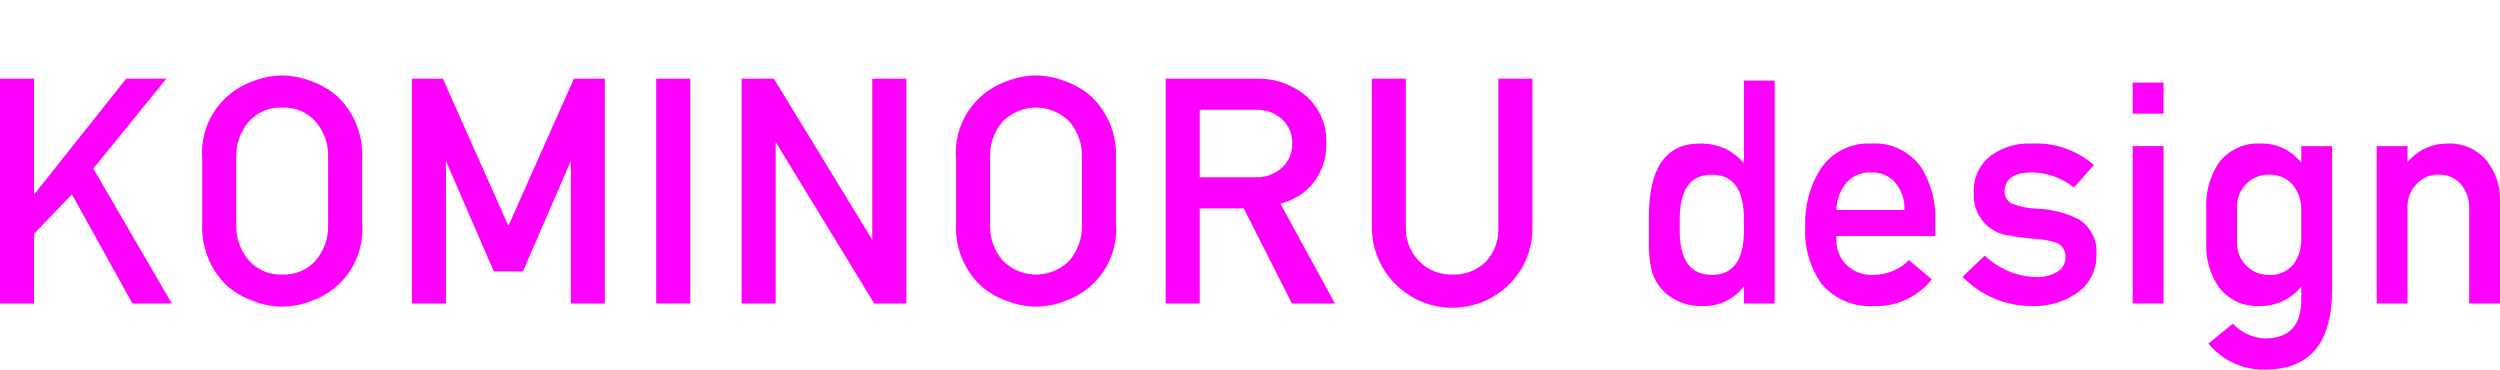
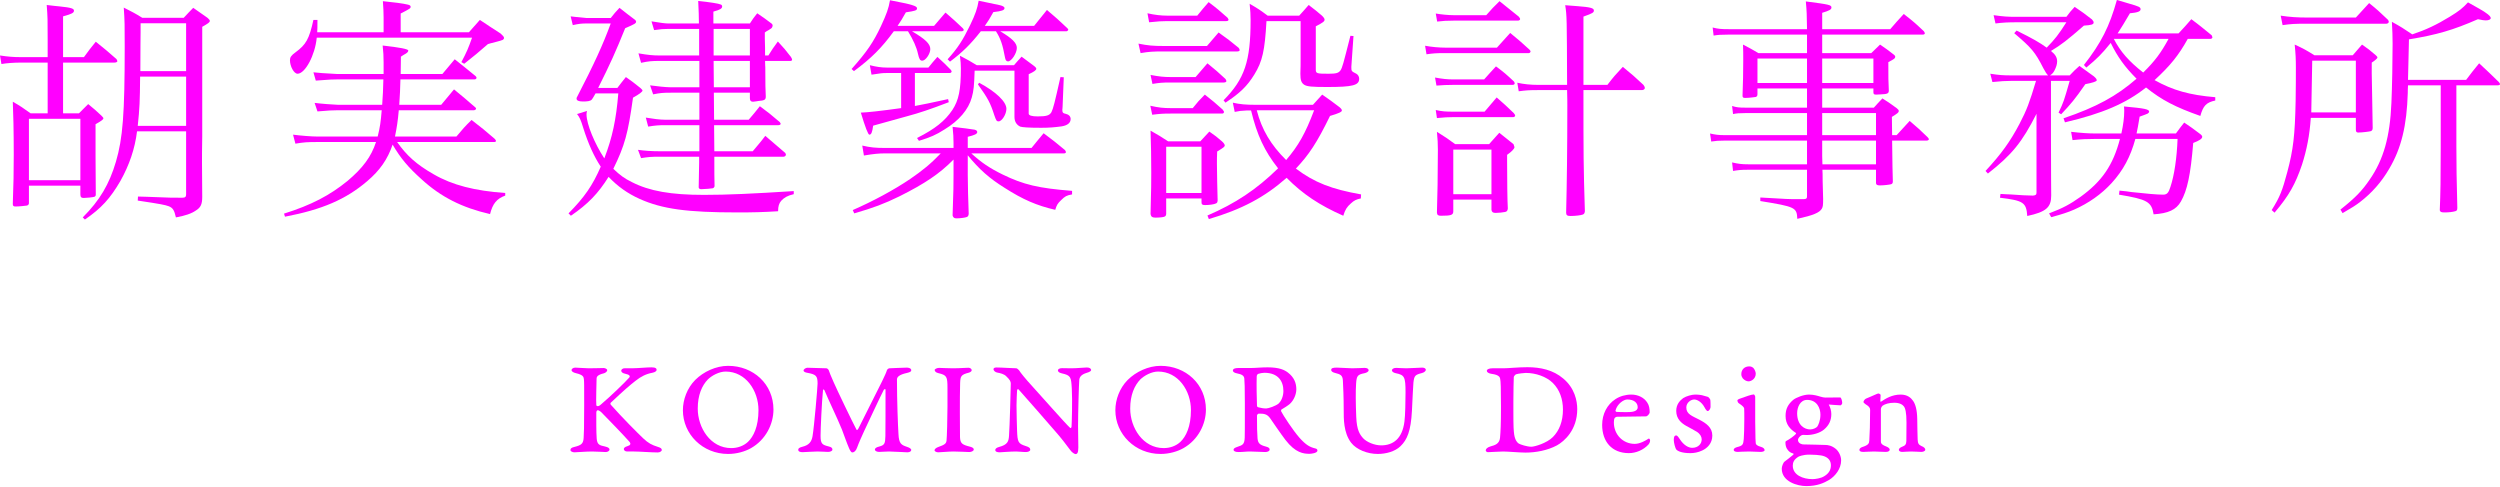
- <svg xmlns="http://www.w3.org/2000/svg" id="bcde55d2-c7c3-4512-ac45-fb1eb5c054ca" data-name="レイヤー 1" width="153.27" height="22.658" viewBox="0 0 153.27 22.658">
-   <path d="M10.53,18.603H8.117l-3.71-6.69-2.32,2.42v4.27H0V4.824H2.086V11.93l5.649-7.106H10.2l-4.481,5.51Z" style="fill: #f0f" />
-   <path d="M22.202,13.663a4.639,4.639,0,0,1-3.051,4.763,5.013,5.013,0,0,1-1.85.374,5.097,5.097,0,0,1-1.821-.364,4.947,4.947,0,0,1-1.585-.934A4.955,4.955,0,0,1,12.4,13.663V9.765a4.641,4.641,0,0,1,3.051-4.763,5.009,5.009,0,0,1,1.85-.374,5.112,5.112,0,0,1,1.821.364,4.984,4.984,0,0,1,1.584.935,4.958,4.958,0,0,1,1.496,3.838Zm-2.086.118V9.647a3.196,3.196,0,0,0-.758-2.185,2.594,2.594,0,0,0-2.057-.866,2.595,2.595,0,0,0-2.057.866,3.197,3.197,0,0,0-.758,2.185v4.134a3.172,3.172,0,0,0,.768,2.185,2.602,2.602,0,0,0,2.047.866,2.594,2.594,0,0,0,2.057-.866A3.196,3.196,0,0,0,20.116,13.781Z" style="fill: #f0f" />
-   <path d="M37.083,18.603H34.996v-8.74l-2.933,6.771H30.272l-2.933-6.77v8.739H25.253V4.824h1.899l3.994,8.973H31.19l3.994-8.973h1.898Z" style="fill: #f0f" />
-   <path d="M42.318,18.603H40.231V4.824h2.087Z" style="fill: #f0f" />
-   <path d="M55.564,18.603H53.596l-6.043-9.9v9.9H45.467V4.824h1.979l6.032,9.882V4.824H55.564Z" style="fill: #f0f" />
-   <path d="M68.416,13.663a4.639,4.639,0,0,1-3.051,4.763,5.006,5.006,0,0,1-1.85.374,5.095,5.095,0,0,1-1.821-.364,4.948,4.948,0,0,1-1.585-.934,4.955,4.955,0,0,1-1.496-3.838V9.765A4.641,4.641,0,0,1,61.666,5.002a5.011,5.011,0,0,1,1.85-.374,5.109,5.109,0,0,1,1.82.364,4.987,4.987,0,0,1,1.585.935,4.957,4.957,0,0,1,1.495,3.838Zm-2.086.118V9.647a3.195,3.195,0,0,0-.758-2.185,2.875,2.875,0,0,0-4.114,0,3.196,3.196,0,0,0-.758,2.185v4.134a3.171,3.171,0,0,0,.768,2.185,2.864,2.864,0,0,0,4.104,0A3.194,3.194,0,0,0,66.331,13.781Z" style="fill: #f0f" />
-   <path d="M81.84,18.603H79.204l-2.953-5.827H73.554v5.827H71.467V4.824H76.979a4.573,4.573,0,0,1,3.1,1.063,3.625,3.625,0,0,1,1.23,2.893,3.723,3.723,0,0,1-1.102,2.775,3.806,3.806,0,0,1-1.713.925ZM79.223,8.8a1.92,1.92,0,0,0-.631-1.501,2.267,2.267,0,0,0-1.574-.566H73.554v4.134h3.444a2.281,2.281,0,0,0,1.584-.575A1.912,1.912,0,0,0,79.223,8.8Z" style="fill: #f0f" />
-   <path d="M93.946,13.859a4.82,4.82,0,0,1-1.388,3.543A4.941,4.941,0,0,1,84.104,13.859V4.824h2.087v9.133a2.811,2.811,0,0,0,.808,2.047,2.711,2.711,0,0,0,2.027.827,2.756,2.756,0,0,0,2.066-.787,2.863,2.863,0,0,0,.768-2.087V4.824h2.086Z" style="fill: #f0f" />
-   <path d="M108.806,18.603h-1.89V17.54a2.996,2.996,0,0,1-2.559,1.221A3.277,3.277,0,0,1,102.37,18.17a2.863,2.863,0,0,1-1.141-1.712,7.518,7.518,0,0,1-.139-1.693V13.289q0-4.488,3.11-4.488a3.59,3.59,0,0,1,1.731.394,4.577,4.577,0,0,1,.984.788V4.942h1.89Zm-1.89-4.466v-.713q0-2.715-1.968-2.715T102.98,13.424v.713q0,2.714,1.969,2.714T106.916,14.137Z" style="fill: #f0f" />
-   <path d="M118.648,14.469h-6.062v.176a2.132,2.132,0,0,0,.62,1.601,2.223,2.223,0,0,0,1.624.605,3.043,3.043,0,0,0,2.204-.905l1.398,1.181a4.297,4.297,0,0,1-3.523,1.634,3.875,3.875,0,0,1-3.248-1.378,5.526,5.526,0,0,1-.984-3.483,6.135,6.135,0,0,1,.926-3.524A3.512,3.512,0,0,1,114.711,8.8a3.474,3.474,0,0,1,3.07,1.456,5.821,5.821,0,0,1,.866,3.386Zm-1.89-1.595a2.403,2.403,0,0,0-.531-1.633,1.835,1.835,0,0,0-1.496-.67,1.91,1.91,0,0,0-1.545.64,2.745,2.745,0,0,0-.601,1.663Z" style="fill: #f0f" />
-   <path d="M128.529,15.591a2.769,2.769,0,0,1-1.239,2.401,4.516,4.516,0,0,1-2.678.768,5.854,5.854,0,0,1-4.291-1.791l1.358-1.299a4.733,4.733,0,0,0,3.169,1.318,2.427,2.427,0,0,0,1.201-.275,1.071,1.071,0,0,0,.59-.984.905.905,0,0,0-.669-.886,5.35,5.35,0,0,0-1.2-.197q-1.044-.098-1.536-.196a2.47,2.47,0,0,1-2.224-2.618,2.686,2.686,0,0,1,1.062-2.303,3.986,3.986,0,0,1,2.5-.729,5.356,5.356,0,0,1,3.799,1.319l-1.221,1.378a4.172,4.172,0,0,0-2.598-.925q-1.654,0-1.654,1.201a.795.795,0,0,0,.492.729,4.797,4.797,0,0,0,1.556.295,6.035,6.035,0,0,1,2.499.65A2.331,2.331,0,0,1,128.529,15.591Z" style="fill: #f0f" />
-   <path d="M132.643,6.97h-1.891V5.061h1.891Zm0,11.633h-1.891V8.958h1.891Z" style="fill: #f0f" />
-   <path d="M142.975,17.756q0,4.901-4.094,4.901a4.332,4.332,0,0,1-3.483-1.595l1.495-1.22a2.797,2.797,0,0,0,1.969.905q2.224,0,2.225-2.367V17.56a3.155,3.155,0,0,1-2.559,1.2,2.927,2.927,0,0,1-2.5-1.161,4.419,4.419,0,0,1-.767-2.717v-2.106a4.668,4.668,0,0,1,.767-2.795A3.002,3.002,0,0,1,138.586,8.8a3.042,3.042,0,0,1,2.5,1.181V8.958h1.889Zm-1.889-3.164V12.889a2.343,2.343,0,0,0-.521-1.555,1.784,1.784,0,0,0-1.447-.624,1.902,1.902,0,0,0-1.407.565,1.927,1.927,0,0,0-.561,1.416V14.87a1.929,1.929,0,0,0,.561,1.417,1.903,1.903,0,0,0,1.407.564,1.817,1.817,0,0,0,1.496-.654A2.558,2.558,0,0,0,141.086,14.592Z" style="fill: #f0f" />
-   <path d="M153.27,18.603h-1.89v-5.812a2.219,2.219,0,0,0-.502-1.493,1.727,1.727,0,0,0-1.388-.589,1.767,1.767,0,0,0-1.348.58,1.979,1.979,0,0,0-.541,1.404v5.91h-1.891V8.958h1.891V9.942A3.131,3.131,0,0,1,150.042,8.8a2.953,2.953,0,0,1,2.402,1.043,3.768,3.768,0,0,1,.826,2.539Z" style="fill: #f0f" />
+ <svg xmlns="http://www.w3.org/2000/svg" id="uuid-e53b3fac-a053-47a1-911a-d71ce4183415" data-name="レイヤー 1" viewBox="0 0 1301.19 252.996">
+   <g>
+     <path d="M43.684,29.739c2.591-3.579,3.455-4.689,6.17-8.021,4.689,3.702,6.046,4.936,10.735,9.008.247.37.493.864.493,1.111,0,.37-.616.74-1.48.74h-26.777v26.407h8.268c1.851-1.728,3.332-3.455,4.812-4.812,3.085,2.468,3.949,3.332,6.91,6.046.864.864.987,1.111.987,1.357,0,.617-.863,1.234-4.072,3.085v16.659q0,7.28.124,19.867c0,.74-.247.987-.741,1.234-.616.246-4.195.617-5.553.617-1.233,0-1.728-.494-1.728-1.852v-4.565H15.055v9.131c0,.617-.37.987-.987,1.234-.616.123-4.195.493-6.046.493-.987,0-1.357-.37-1.357-1.233v-.247c.37-9.131.493-17.275.493-25.543,0-12.093-.246-22.335-.493-27.518,4.072,2.344,5.306,3.208,9.255,6.046h8.885v-26.407h-13.944c-3.455,0-7.157.247-10.118.74l-.741-4.442c4.072.617,6.911.864,10.859.864h13.944v-9.255c0-10.366,0-11.476-.494-17.893,2.838.371,5.307.617,6.664.741,6.046.617,7.527,1.11,7.527,2.221s-1.111,1.728-5.677,2.961v21.225h10.859ZM15.055,93.783h26.777v-31.961H15.055v31.961ZM71.324,68.363c-1.11,9.131-4.072,17.645-8.638,25.79-5.306,9.131-9.995,14.313-18.51,20.113l-1.11-1.11c8.885-8.885,13.82-17.275,17.275-28.998,3.579-12.217,4.565-24.68,4.565-59.972,0-10.982,0-13.327-.493-20.237,4.319,2.221,5.677,2.838,9.625,5.306h21.595c2.221-2.344,2.838-3.085,4.936-5.183l7.404,5.183c.863.741,1.233,1.234,1.233,1.605,0,.74-.863,1.357-3.948,3.085v57.01c-.123,6.417-.123,10.859-.123,13.45,0,4.442,0,7.404.123,18.017,0,3.825-.74,5.553-3.332,7.157-2.345,1.603-5.183,2.591-10.365,3.578-.863-3.825-1.605-4.936-3.702-5.8-2.098-.74-3.825-1.11-16.165-2.962l.124-2.098c3.331.124,6.046.124,7.773.247,9.255.37,9.502.37,15.302.37,1.48,0,1.975-.493,1.975-1.728v-32.823h-25.544ZM96.868,39.858h-23.939c-.124,13.08-.247,16.288-1.234,25.666h25.174v-25.666ZM96.868,12.093h-23.692v4.689c0,.494-.124,9.748-.124,20.237h23.816V12.093Z" fill="#f0f" stroke-width="0" />
+     <path d="M175.344,41.338c-2.098,0-3.085,0-10.982.617l-1.234-4.319q2.715.37,12.093.864h24.434v-6.047c0-3.455-.124-5.183-.494-8.761q13.327,1.481,13.327,2.591c0,.494-.247.987-1.234,1.605,0,0-.493.247-1.48.864-.37.247-.74.494-1.11.74q0,5.306-.123,9.008h21.718l6.416-7.651c4.689,3.702,6.17,4.936,10.859,8.761.37.37.494.617.494.864,0,.494-.494.864-1.111.864h-38.5c-.123,5.06-.247,7.651-.617,13.204h21.842l6.663-8.021c4.812,3.949,6.294,5.183,11.229,9.502.123.123.247.37.247.494,0,.37-.494.864-1.11.864h-39.117c-.494,5.676-.987,8.761-1.975,13.697h31.96c3.332-3.948,4.319-5.183,7.897-8.638,5.183,3.949,6.787,5.307,11.97,9.749.493.493.74.863.74,1.11,0,.37-.37.617-.74.617h-50.717c4.936,7.033,10.119,11.723,19.003,16.782,9.749,5.676,21.472,8.638,37.267,9.748v1.357c-4.442,1.605-6.54,4.195-7.897,9.625-14.56-3.332-25.543-8.885-35.539-18.017-7.033-6.293-10.981-10.981-15.178-18.139-2.591,7.65-6.663,13.45-13.203,19.003-11.106,9.502-23.445,14.808-42.819,18.51l-.493-1.605c14.19-4.442,23.815-9.501,33.07-17.028,7.897-6.664,12.34-12.587,14.808-20.237h-30.232c-5.553,0-7.403.123-11.723.863l-1.234-4.689c3.825.493,9.502.986,12.957.986h31.097c1.233-4.936,1.603-7.65,2.098-13.697h-22.705c-2.715,0-5.06.123-10.736.617l-1.48-4.442c2.592.37,10.489.987,12.093.987h23.075c.371-5.553.494-7.404.617-13.204h-24.186ZM244.076,16.782l5.677-6.417c4.689,3.085,6.046,4.072,10.735,7.034,1.11.987,1.851,1.728,1.851,2.344,0,.371-.247.741-.617.987-.493.247-1.728.617-3.208.987-2.838.74-4.319,1.11-4.565,1.234-4.812,4.196-7.157,6.17-12.34,10.242l-1.48-.864c2.714-5.06,3.701-7.404,5.553-12.71h-80.826c-.863,9.131-6.046,18.756-9.995,18.756-1.851,0-3.948-3.825-3.948-7.034,0-1.481.616-2.468,2.838-4.072,5.553-4.072,7.157-6.91,9.378-16.905h2.098q0,4.565-.123,6.417h34.552v-7.774c0-2.838-.124-4.566-.37-8.391,5.183.494,10.858,1.234,12.71,1.728,1.233.247,1.728.617,1.728,1.111,0,.864-.124.987-5.183,3.578v9.748h35.538Z" fill="#f0f" stroke-width="0" />
+     <path d="M295.898,111.059c8.391-8.515,12.463-14.438,16.782-24.31-3.455-5.183-6.54-11.97-9.132-20.237-1.234-4.072-1.851-5.43-3.208-7.157l5.183-1.604c-.247.864-.247,1.357-.247,1.851,0,4.936,4.195,15.178,9.255,22.829,4.195-10.859,6.17-20.238,7.28-33.812h-11.846c-.617.987-.987,1.851-1.357,2.344-.74,1.357-1.481,1.728-4.072,1.851h-1.357c-1.975,0-3.085-.494-3.085-1.481v-.37c9.132-17.646,13.82-27.888,17.77-38.747h-12.71c-2.222,0-3.825.123-7.034.864l-1.11-4.566c1.11.123,3.825.494,8.145.864h12.71c1.851-2.345,2.468-3.085,4.565-5.306,3.578,2.838,4.689,3.702,8.145,6.293.37.37.493.617.493.864,0,.864-.493,1.234-5.676,3.455-4.936,12.216-7.527,18.016-14.067,31.096h9.995c1.851-2.468,2.468-3.208,4.442-5.676,3.331,2.345,4.318,3.085,7.527,5.676.863.74,1.11,1.11,1.11,1.357,0,.617-1.605,1.851-4.936,3.702-2.591,18.756-4.318,24.926-10.241,37.019,3.331,3.209,5.8,5.06,9.625,6.91,9.131,4.689,20.36,6.664,37.513,6.664,12.34,0,25.297-.617,46.768-1.975v1.605c-3.208.74-4.936,1.728-6.54,3.455-1.11,1.357-1.605,2.715-1.605,5.43-7.897.493-13.08.616-21.101.616-26.16,0-39.117-1.728-50.963-7.033-6.294-2.838-11.477-6.54-16.166-11.476-5.429,8.638-10.611,14.067-19.62,20.236l-1.233-1.233ZM399.923,28.875c1.974-3.208,2.591-4.072,4.936-7.281,3.085,3.332,3.949,4.319,6.787,8.021.37.617.617,1.11.617,1.357,0,.494-.37.74-.741.74h-13.326c0,1.851.123,3.332.123,3.332q0,11.846.247,15.178c0,1.728-.617,2.098-3.949,2.345-.493.123-1.357.247-2.591.37h-.247c-.987,0-1.48-.617-1.48-1.851v-2.838h-18.757l.123,14.067h18.017c2.591-2.961,3.332-3.949,5.8-7.034,4.318,3.208,5.8,4.319,10.365,8.268.247.37.493.74.493.864,0,.37-.493.74-1.233.74h-33.441l.124,13.574h19.99c2.962-3.579,3.948-4.566,6.54-8.021,4.072,3.455,5.553,4.812,10.365,8.885.247.37.37.74.37.864,0,.617-.617,1.11-1.233,1.11h-36.032c0,8.145,0,11.105.123,15.425-.247.617-.37.74-.863.987-.494.123-4.319.493-6.047.493-.864,0-1.11-.246-1.357-.863q0-2.715.247-12.957v-3.085h-20.607c-4.196,0-5.8.123-9.625.74l-1.605-4.318q5.183.74,11.229.74h20.73v-13.574h-17.893c-3.208,0-5.06.124-8.762.74l-1.233-4.689c3.578.617,7.28,1.11,9.995,1.11h17.893v-14.067h-14.931c-3.949,0-5.554.123-9.132.864l-1.605-4.689c3.455.494,8.392.987,10.242.987h15.425v-13.697h-20.73c-3.949,0-5.677.123-9.625.987l-1.357-4.936c5.059.864,7.527,1.111,10.982,1.111h20.607v-13.821h-16.165c-2.222,0-3.949.123-7.281.617l-1.357-4.566c4.442.74,7.034,1.111,8.639,1.111h16.041q0-4.689-.37-11.723c5.924.617,10.736,1.357,11.723,1.851.494.123.741.617.741.987,0,1.11-.987,1.728-4.566,2.715v6.17h19.004c1.48-2.345,1.974-2.962,3.825-5.306,3.455,2.344,4.442,3.085,7.403,5.306.494.37.617.74.617,1.11s-.247.987-.617,1.357c-.123.123-.616.37-1.48.987-.987.494-1.11.617-1.975,1.234v3.332l.124,4.689v3.949h1.728ZM390.298,15.055h-18.88v13.821h18.88v-13.821ZM371.418,31.713l.123,13.697h18.757v-13.697h-18.88Z" fill="#f0f" stroke-width="0" />
+     <path d="M486.173,13.451c2.098-2.468,4.071-4.812,5.923-6.911,4.072,3.456,5.183,4.566,9.008,8.145.37.37.494.74.494.864,0,.494-.494.74-1.357.74h-25.544c6.91,4.072,9.502,6.54,9.502,9.255,0,2.468-2.468,6.046-4.195,6.046-1.111,0-1.605-.864-2.222-3.578-.74-3.456-2.468-7.281-5.183-11.723h-7.403c-6.294,8.638-11.6,13.944-20.731,20.731l-1.233-1.11c8.021-9.008,11.352-13.944,15.301-22.335,2.962-6.417,3.949-9.131,4.689-13.45,11.476,2.221,14.067,2.961,14.067,4.196,0,1.11-.864,1.357-5.8,2.098-1.975,3.455-2.592,4.565-4.319,7.034h19.004ZM536.889,77.001c2.839-3.455,3.579-4.442,6.294-7.651,4.936,3.702,6.416,4.812,11.105,8.762.37.493.493.74.493,1.11s-.493.617-.986.617h-48.249c5.306,4.812,9.502,7.65,16.288,10.982,10.859,5.306,18.757,7.157,36.156,8.515v1.851c-2.839.494-3.702.987-5.677,2.962-1.851,1.728-2.345,2.591-3.085,5.059-9.625-2.221-16.782-5.306-26.407-11.476-7.897-4.936-13.08-9.502-19.126-16.905v10.242c0,4.318.246,14.19.493,20.237-.123.863-.247,1.233-.863,1.603-.864.37-3.456.74-5.554.74-1.11,0-1.603-.37-1.974-1.48.493-14.685.493-14.931.493-21.101v-8.021c-7.28,7.404-15.055,12.587-28.135,19.127-7.774,3.825-13.697,6.047-23.569,8.885l-.74-1.728c10.489-4.565,21.472-10.489,29.862-16.165,6.294-4.319,10.736-7.897,15.919-13.327h-29.246c-2.838,0-5.676.247-10.735,1.11l-.863-5.183c4.195.987,7.033,1.234,11.599,1.234h35.909v-2.592c0-2.961-.123-4.565-.493-8.391,4.565.493,10.118,1.233,11.476,1.48.864.247,1.357.617,1.357,1.234,0,.986-1.357,1.603-4.936,2.468v5.8h33.193ZM461.493,38.007c-2.468,0-2.962.123-7.897.864l-.864-4.936c3.455.864,6.047,1.234,8.762,1.234h21.718c1.975-2.468,2.592-3.208,4.689-5.553,3.208,2.961,4.195,3.825,7.033,6.787.247.371.37.617.37.864,0,.247-.493.741-.863.741h-18.264v17.152c5.43-.987,6.294-1.234,17.276-3.579l.37,1.604c-9.625,3.702-15.548,5.676-21.595,7.281q-14.067,3.949-17.77,4.936c-.493,3.578-.987,4.689-1.975,4.689q-.986,0-4.441-11.477,4.936-.123,20.977-2.345v-18.263h-7.527ZM535.408,57.997v1.111c0,.987,1.605,1.48,4.689,1.48,4.565,0,6.17-.494,7.156-2.221.987-2.098,1.605-4.565,4.689-18.263l1.728.123-.617,15.301c0,.74-.123,1.234-.123,1.357v.494c0,1.234.37,1.604,1.728,1.851,1.605.371,2.592,1.357,2.592,2.715,0,1.975-1.605,3.333-4.689,3.826-3.702.493-6.417.74-10.612.74-6.54,0-9.872-.247-10.982-.617-1.975-.987-2.962-2.715-2.962-5.059v-24.062h-20.73c-.247,7.774-.493,10.489-1.48,13.944-1.728,6.293-6.664,12.093-14.191,16.659-4.442,2.838-7.28,4.072-13.326,5.923l-.987-1.48c9.378-4.689,14.56-8.885,18.386-14.562,3.332-5.06,4.442-10.489,4.442-21.718,0-2.098-.123-3.455-.493-6.54,3.948,2.098,5.183,2.715,8.761,4.936h19.374c1.728-1.974,2.221-2.591,3.948-4.442q3.332,2.468,6.294,4.689c.986.741,1.356,1.234,1.356,1.605,0,.74-1.233,1.604-3.948,2.838v19.373ZM538.246,13.451c2.962-3.702,3.825-4.812,6.664-8.268,4.689,3.949,6.046,5.183,10.488,9.378.37.37.617.617.617.864,0,.37-.617.864-.987.864h-34.428c6.293,3.702,8.638,6.17,8.638,8.638,0,2.838-2.838,7.034-4.565,7.034-.864,0-1.357-.617-1.605-2.098-1.234-6.787-2.345-9.872-4.689-13.574h-7.897c-5.429,6.91-9.501,10.859-16.041,15.795l-1.234-1.234c5.183-5.676,7.897-9.872,11.723-17.769,2.838-5.923,3.702-8.515,4.442-12.71q4.565.987,11.106,2.344c1.48.37,2.344.864,2.344,1.481,0,1.11-1.357,1.604-5.8,2.098-1.974,3.579-2.714,4.689-4.441,7.157h25.666ZM509.618,43.066c8.761,4.689,14.19,9.872,14.19,13.574,0,2.838-2.345,6.54-4.072,6.54-.987,0-1.233-.37-2.221-3.208-2.098-6.54-3.332-8.761-8.515-16.042l.617-.864Z" fill="#f0f" stroke-width="0" />
+     <path d="M592.536,22.706c4.936.987,7.527,1.234,13.204,1.234h22.458c1.975-2.345,4.072-4.689,6.047-7.034,4.689,3.332,6.17,4.442,10.488,8.021.247.493.494.864.494,1.11,0,.494-.494.74-1.357.74h-38.13c-5.924,0-7.651.123-12.094.864l-1.11-4.936ZM597.226,6.911c3.825.864,7.157,1.234,10.242,1.234h15.671c2.592-3.208,3.332-4.072,5.924-7.034,4.441,3.332,5.676,4.442,9.871,8.144.247.37.494.864.494.987,0,.494-.494.74-1.234.74h-30.726c-2.592,0-4.689.123-9.379.617l-.863-4.689ZM598.706,55.036c4.319.987,6.91,1.234,10.489,1.234h11.599c2.469-3.085,3.332-4.072,6.294-7.034,4.195,3.332,5.43,4.319,9.255,7.774.37.494.74,1.111.74,1.234,0,.494-.494.864-.864.864h-27.023c-3.949,0-5.554.123-9.502.617l-.987-4.689ZM598.829,38.994c4.442.864,7.034,1.111,10.366,1.111h13.08c2.098-2.468,4.195-4.812,6.17-7.157,4.195,3.455,5.553,4.566,9.378,8.145.247.37.493.864.493,1.11,0,.37-.493.741-1.356.741h-27.765c-4.196,0-5.677.123-9.379.74l-.987-4.689ZM606.974,111.429c-.123.987-.493,1.234-1.357,1.48-.987.247-2.961.37-4.072.37-1.851,0-2.468-.493-2.715-1.851.371-13.697.371-16.659.371-21.595,0-6.54-.124-15.918-.371-21.842,4.196,2.345,5.307,3.085,9.132,5.554h16.782c1.48-1.605,3.085-3.332,4.689-5.06,3.085,2.098,3.948,2.838,6.54,5.06.863.74,1.48,1.603,1.48,2.098,0,.74-.493,1.11-3.949,3.208-.123,2.838-.123,4.442-.123,6.293,0,3.455.247,16.042.37,19.25-.123.864-.247,1.234-.863,1.481-.864.493-3.579.863-5.677.863-1.48,0-1.851-.37-1.851-1.48v-1.975h-18.387v8.145ZM606.974,100.446h18.387v-24.062h-18.387v24.062ZM708.283,103.284c-2.345.494-3.455.987-5.183,2.592-2.098,1.851-2.961,3.208-3.948,6.416-12.34-5.429-21.225-11.352-29.492-19.743-11.477,10.118-23.322,16.412-40.475,21.472l-.74-1.852c14.56-6.293,25.42-13.45,36.773-24.556-7.034-8.885-10.982-17.276-14.067-30.11h-2.345c-2.962.123-3.702.247-6.17.741l-.987-4.812c3.702.864,6.91,1.11,11.477,1.11h30.232c2.098-2.345,2.838-3.085,4.812-5.306,4.072,2.838,5.306,3.702,9.008,6.54.863.741,1.233,1.234,1.233,1.728,0,.741-1.603,1.481-6.169,2.838-6.787,13.944-10.982,20.237-17.77,27.395,9.625,7.28,18.633,10.735,33.935,13.45l-.124,2.098ZM636.836,52.197c10.982-11.105,14.067-20.36,14.067-41.709,0-3.085-.123-4.565-.493-8.514,4.318,2.468,5.553,3.332,9.378,6.17h16.412c2.098-2.345,2.838-3.085,4.936-5.553,3.209,2.468,4.195,3.208,6.91,5.553,1.111,1.11,1.357,1.604,1.357,2.098,0,.864-.74,1.481-4.565,3.455v22.459c0,2.098.493,2.221,6.663,2.221,3.949,0,5.183-.37,6.17-1.728.987-1.481,1.357-2.961,5.183-18.016l1.605.123-1.11,15.918v.494c0,1.851.123,1.975,2.591,3.208.864.494,1.481,1.481,1.481,2.591,0,3.455-3.332,4.319-16.659,4.319-7.897,0-10.365-.247-11.846-1.11-1.605-.987-2.098-2.468-2.098-5.676v-.371c.123-3.208.123-4.319.123-7.65V10.982h-17.77c-.863,15.301-2.098,20.978-6.293,27.765-3.702,6.046-7.527,9.748-15.055,14.685l-.987-1.234ZM654.111,57.38c2.592,10.119,7.404,18.139,15.302,25.914,6.417-7.527,9.995-13.82,14.56-25.914h-29.862Z" fill="#f0f" stroke-width="0" />
+     <path d="M741.719,23.816c3.332.617,7.281.987,10.736.987h26.653c2.962-3.332,3.949-4.442,6.91-7.651,4.566,3.702,5.924,4.936,10.119,8.761.37.37.493.741.493.864,0,.371-.493.864-.863.864h-43.93c-4.319,0-5.923.123-9.378.617l-.741-4.442ZM746.901,40.351c3.949.741,6.417.987,9.625.987h15.919c2.715-2.961,3.455-3.949,6.17-6.787,4.195,3.085,5.43,4.195,9.255,7.774.37.37.493.864.493,1.11,0,.371-.493.741-.987.741h-30.85c-3.701,0-5.306.123-8.884.37l-.741-4.196ZM747.273,7.034c2.714.494,6.663.864,9.254.864h17.029c2.962-3.332,3.825-4.319,6.91-7.28,4.319,3.455,5.677,4.566,9.995,8.021.494.617.74.987.74,1.234,0,.494-.493.864-1.233.864h-33.441c-3.701,0-5.306.123-8.514.494l-.74-4.196ZM747.273,57.257c3.208.74,5.183.864,9.254.864h16.166c2.714-3.208,3.578-4.196,6.293-7.404,3.948,3.455,5.183,4.565,8.885,8.144.493.617.74.987.74,1.234,0,.494-.494.864-.987.864h-31.097c-2.838,0-4.812.123-8.638.494l-.616-4.195ZM756.403,109.948c0,1.974-1.11,2.344-6.417,2.344-1.48,0-1.974-.37-2.098-1.603.247-6.17.494-21.348.494-32.7,0-3.579-.124-5.184-.494-9.379,4.196,2.592,5.43,3.455,9.502,6.417h17.645c1.728-1.975,3.579-3.949,5.307-5.923l7.403,5.923c.124.37.247.617.247.74.123.37.247.617.247.864,0,.74-1.357,2.221-3.825,3.948v3.455c0,9.132.123,20.607.37,24.433-.124,1.111-.37,1.605-1.357,1.852-.987.246-3.579.493-5.06.493-1.357,0-1.975-.493-2.098-1.605v-5.306h-19.867v6.047ZM756.403,101.064h19.867v-23.199h-19.867v23.199ZM836.612,44.177c3.208-4.196,4.318-5.43,8.021-9.378,4.812,3.949,6.293,5.183,10.735,9.378.494.617.741,1.234.741,1.604,0,.617-.741,1.11-1.481,1.11h-30.48c0,34.428,0,39.118.741,63.057-.124.987-.37,1.48-1.111,1.728-.863.37-3.948.74-6.293.74-1.728,0-2.345-.37-2.345-1.728.37-14.562.617-33.441.617-55.776,0-.987,0-4.565-.123-8.021h-15.179c-4.565,0-6.17.123-9.995.617l-.74-4.442c3.332.741,7.034,1.111,10.735,1.111h15.179c-.124-34.798-.124-36.156-.987-41.462,2.838.247,5.059.37,6.416.494,6.54.494,8.515.987,8.515,2.221,0,1.11-.617,1.481-5.43,3.208v35.539h12.464Z" fill="#f0f" stroke-width="0" />
+     <path d="M948.406,46.027v9.996h26.9c1.851-2.098,2.468-2.715,4.442-4.812,3.332,2.098,4.318,2.838,7.403,5.059.741.617,1.111.987,1.111,1.481,0,.74-.37,1.11-3.579,3.085l.124,9.502h2.344c2.962-3.208,3.826-4.195,6.787-7.404,4.072,3.456,5.307,4.566,9.255,8.391.494.494.74.864.74,1.11,0,.37-.493.741-1.11.741h-18.016c.123,11.105.246,18.263.37,21.224,0,.864-.247,1.234-.864,1.481-.863.246-3.825.616-5.923.616-1.357,0-1.975-.37-1.975-1.233v-6.91h-27.888q.123,1.48.123,6.046l.247,9.132c0,3.332-.123,4.195-.74,5.183-1.234,1.975-4.319,3.332-12.71,5.183-.247-5.923-.987-6.293-19.25-9.255v-1.851c14.067.863,15.425.863,19.003.863h3.455c1.48,0,1.852-.37,1.852-1.48v-13.82h-30.85c-3.209,0-4.689.123-7.651.617l-.493-4.442c3.208.74,4.936.986,8.391.986h30.604v-12.339h-42.819c-3.455,0-4.442.123-7.034.493l-.616-4.195c2.714.617,4.318.863,7.65.863h42.819v-11.476h-32.207c-3.332,0-4.319.123-6.294.494l-.493-4.195c2.345.74,3.702.864,6.787.864h32.207v-9.996h-25.791v2.962c0,.864-.246,1.234-.863,1.48-.493.123-3.825.494-5.553.494-.987,0-1.357-.247-1.357-1.11.247-7.527.37-11.229.37-18.263,0-4.072,0-5.059-.123-8.391,3.578,1.851,4.689,2.468,8.021,4.442h25.297v-9.625h-40.969c-4.072,0-5.183.123-7.65.494l-.493-4.195c2.961.74,4.441.864,8.268.864h40.845c-.124-8.021-.124-9.008-.617-14.438,12.463,1.604,13.327,1.851,13.327,3.208,0,.987-1.111,1.605-4.812,2.715v8.515h35.415c3.085-3.579,3.948-4.566,7.033-7.897,4.812,3.702,6.17,4.936,10.489,9.008.246.37.493.741.493,1.111,0,.247-.493.617-.987.617h-52.443v9.625h25.543c1.851-1.851,2.468-2.468,4.565-4.442,3.085,2.098,3.949,2.715,6.787,4.936.864.617,1.11.987,1.11,1.357,0,.864-.493,1.234-3.578,2.838,0,9.008,0,9.255.247,14.808,0,1.481-.741,1.851-4.072,1.974-.987,0-1.728.123-2.222.123h-.37c-.987,0-1.357-.247-1.357-1.234v-1.975h-26.653ZM940.509,30.48h-25.791v12.71h25.791v-12.71ZM975.06,30.48h-26.653v12.71h26.653v-12.71ZM976.417,58.861h-28.011v11.476h28.011v-11.476ZM948.406,73.176v8.021l.123,4.318h27.888v-12.339h-28.011Z" fill="#f0f" stroke-width="0" />
+     <path d="M1075.5,8.761c1.728-2.344,2.345-3.085,4.319-5.183,4.072,2.715,5.183,3.579,9.008,6.54.617.741.864,1.111.864,1.605,0,.987-1.11,1.357-5.06,1.604-8.761,7.651-11.846,9.995-17.152,13.204,2.345,1.851,3.208,3.455,3.208,5.43,0,1.48-.493,2.961-1.356,4.689-.741,1.357-1.111,1.728-2.345,2.591h10.242c2.098-2.221,2.714-2.838,5.059-4.936,3.332,2.345,4.319,3.085,7.527,5.43.987.864,1.48,1.48,1.48,1.974v.123q-.123.864-5.923,1.975c-5.553,8.021-7.403,10.118-12.586,15.671l-1.357-.864c2.715-5.676,2.715-5.8,5.8-16.536h-9.749v30.233c0,17.77.123,27.642.123,29.492,0,6.17-2.714,8.515-12.463,10.612-.493-7.034-1.975-8.021-14.19-9.502l.247-1.975c2.221.124,3.948.247,5.059.247,7.034.494,7.157.494,11.847.617,1.48-.123,1.851-.494,1.851-1.605v-40.968c-7.527,14.808-12.71,21.225-25.296,31.097l-1.234-1.357c8.145-8.762,12.833-15.302,17.645-24.434,3.825-7.28,5.307-11.352,8.638-22.459h-12.216q-4.812,0-10.489.617l-1.11-4.319c4.812.74,6.787.864,10.982.864h19.127q-.987-.864-2.468-3.702c-4.319-8.514-6.17-10.612-15.179-18.263l1.234-1.357c8.515,4.196,12.093,6.293,15.672,8.885,4.318-4.442,6.17-6.787,10.241-13.204h-25.913c-4.195,0-7.28.123-10.982.617l-.987-4.319c5.307.741,7.404.864,11.97.864h25.913ZM1104.129,69.474c.987-4.566,1.48-8.268,1.48-11.723,0-.247,0-1.357-.123-2.345,10.982.987,13.08,1.481,13.08,2.715,0,.37-.37.74-.74.987-.37.247-1.852.74-4.195,1.604-.741,4.689-1.111,6.417-1.605,8.762h20.484c1.851-2.592,2.468-3.332,4.318-5.677,3.455,2.345,4.565,3.085,7.774,5.553,1.233.864,1.603,1.357,1.603,1.852,0,.987-1.48,1.975-4.689,3.208-1.357,16.535-3.085,24.68-6.417,30.48-2.468,4.318-6.54,6.17-14.19,6.663-1.111-6.54-3.209-7.773-18.017-10.242l.247-2.098c2.715.247,4.812.494,6.17.741,8.021.863,13.327,1.356,16.535,1.356,1.975,0,2.838-.863,3.825-4.071,1.975-5.924,3.332-14.932,3.702-24.927h-21.965c-2.591,9.378-6.293,16.288-12.34,22.952-5.306,5.8-11.97,10.488-19.497,13.82-3.455,1.48-6.046,2.345-11.97,3.949l-1.11-1.975c7.157-2.715,10.859-4.689,16.412-8.638,11.105-8.021,16.905-16.412,20.484-30.109h-12.834c-3.948,0-7.28.123-11.846.617l-.74-4.319q7.403.864,12.586.864h13.574ZM1138.68,20.237c-4.812,8.638-9.008,13.821-17.275,21.471,9.502,5.306,18.263,7.774,31.59,8.885v1.728c-4.689.987-6.293,2.715-7.773,8.021-12.957-4.566-20.114-8.268-28.259-14.808-10.365,8.268-22.705,13.574-42.202,18.139l-.74-2.098c17.029-5.8,27.518-11.476,38.007-20.607-6.17-6.17-9.872-11.352-13.45-18.633-4.566,5.677-7.034,8.145-12.71,12.834l-1.234-1.357c9.008-11.476,13.327-20.114,17.152-33.811,2.715.741,4.936,1.481,6.293,1.851,5.183,1.481,6.047,1.851,6.047,2.961s-1.48,1.728-5.553,2.098c-3.085,5.183-4.195,7.157-6.417,10.489h31.713c2.962-3.208,3.949-4.196,6.664-7.404,4.689,3.455,6.046,4.689,10.612,8.391.123.371.37.864.37.987,0,.494-.494.864-1.11.864h-11.724ZM1115.481,37.76c6.047-5.923,9.255-10.242,13.203-17.523h-28.505c3.455,6.664,7.774,11.6,15.302,17.523Z" fill="#f0f" stroke-width="0" />
+     <path d="M1202.719,61.329c-.617,9.008-2.098,16.659-4.566,24.31-3.455,10.242-6.786,16.165-14.313,25.05l-1.481-1.357c4.319-6.91,5.554-10.119,8.145-19.867,3.085-11.6,3.949-18.88,4.319-36.896.123-8.761.123-11.723.123-17.399,0-4.319-.123-7.157-.617-11.97,4.566,2.098,5.924,2.838,10.242,5.553h19.99c2.098-2.468,2.715-3.208,4.812-5.553,3.209,2.221,4.196,2.962,7.157,5.553.494.37.864.864.864,1.234s-1.357,1.604-2.962,2.591v5.553c0,2.345.123,7.651.247,13.697q.123,8.021.247,14.685c0,.987-.247,1.357-.864,1.728-.74.247-4.689.74-6.663.74-.864,0-1.234-.37-1.234-1.603v-6.047h-23.445ZM1187.047,8.145c4.812.74,8.762.987,14.067.987h25.05c2.962-3.208,3.825-4.196,6.91-7.527,4.319,3.455,5.553,4.689,9.872,8.761.247.494.37.864.37.987,0,.493-.617.987-1.234.987h-40.968c-7.157,0-8.638.123-13.08.741l-.987-4.936ZM1226.164,31.59h-22.705q-.37,22.088-.494,26.901h23.199v-26.901ZM1253.312,44.423c-.123,1.604-.123,3.085-.123,3.949-.494,16.906-3.332,28.875-9.749,39.611-3.948,6.786-9.008,12.463-14.931,17.028-2.345,1.852-4.565,3.209-9.255,5.924l-1.11-1.852c7.773-6.17,11.229-9.748,15.178-15.548,7.28-10.489,10.612-22.335,11.352-39.981.37-8.268.617-22.459.617-30.849,0-4.319-.124-6.417-.37-11.352,4.689,2.591,6.046,3.455,10.612,6.54,7.033-2.345,12.586-4.936,19.62-9.255,4.812-2.962,6.54-4.319,9.378-7.404,2.592,1.48,4.565,2.591,5.923,3.332,3.702,2.098,5.924,3.825,5.924,4.812,0,.74-.987,1.234-2.592,1.234-.74,0-1.975-.123-4.072-.617-12.957,5.676-21.471,8.144-35.908,10.489q-.124,6.54-.494,21.101h30.232c2.838-3.702,3.702-4.936,6.787-8.638,4.565,4.196,5.923,5.553,10.242,9.748.493.494.617.864.617,1.111,0,.37-.494.617-1.481.617h-21.225v31.59c0,8.885.124,19.003.494,32.207,0,1.11-.247,1.48-1.11,1.728-1.357.37-3.209.616-5.554.616-1.728,0-2.221-.246-2.468-1.11.37-9.008.494-16.042.494-32.577v-32.454h-17.029Z" fill="#f0f" stroke-width="0" />
+   </g>
+   <g>
+     <path d="M299.375,191.333c.993,0,5.316.354,7.088.354,3.402,0,6.875-.142,7.655-.142.567,0,1.914.354,1.914,1.134,0,.851-1.205,1.488-1.772,1.63-3.189.78-3.756,1.701-3.756,2.835,0,.922-.354,12.05-.142,13.68.071.354.283.566.779.566.284,0,.851-.142,1.701-.921,4.607-3.898,12.687-11.624,14.671-13.963.567-.709.284-1.488-2.126-1.984-1.347-.283-2.056-.851-2.056-1.63,0-.354.496-1.205,1.772-1.205h3.828c4.111-.071,7.442-.496,10.206-.496,2.127,0,2.623.638,2.623,1.347,0,.496-.709,1.205-2.268,1.488-3.119.566-5.883,1.913-8.718,4.182-2.906,2.268-5.6,4.536-12.9,11.411-.212.142-.212.709,0,.992,5.954,6.733,13.963,14.742,16.869,17.507,2.765,2.622,4.536,3.473,7.655,4.465,1.56.496,2.056.851,2.056,1.701,0,.354-.78,1.205-2.056,1.205-3.331,0-9.71-.496-12.403-.496h-3.615c-.992,0-1.701-.638-1.701-1.275,0-.567.567-1.135,1.843-1.489,1.701-.496,1.985-1.275.992-2.409-2.622-2.977-11.198-11.907-14.601-15.31-.779-.709-1.488-.992-1.772-.992-.496,0-.779.566-.779,1.347,0,3.26-.071,9.923.212,13.537.284,3.119,1.63,3.402,4.253,3.97,1.984.425,2.41,1.062,2.41,1.63,0,.709-1.063,1.275-1.914,1.275s-4.961-.283-7.159-.283c-3.332,0-7.939.425-9.214.425-.851,0-2.056-.425-2.056-1.204,0-.851.709-1.276,1.914-1.56,3.757-.922,4.749-1.701,4.961-4.678.142-2.41.284-5.174.284-17.152,0-10.915,0-11.907-.142-13.325-.142-1.275-.212-2.339-4.111-3.26-1.559-.354-2.339-.993-2.339-1.631,0-.566.851-1.275,1.914-1.275Z" fill="#f0f" stroke-width="0" />
+     <path d="M402.567,213.163c0,7.513-3.969,15.734-11.766,20.129-3.048,1.701-7.3,2.977-11.836,2.977-13.254,0-23.531-10.276-23.531-22.751,0-5.528,2.197-11.482,6.379-15.735,4.324-4.323,10.844-7.371,17.152-7.371,13.112,0,23.602,9.498,23.602,22.752ZM368.405,197.499c-3.048,3.189-5.245,8.08-5.245,15.168,0,9.923,6.592,20.555,17.436,20.555,3.189,0,6.379-1.063,8.718-3.261,2.835-2.693,5.457-7.867,5.457-16.515,0-10.065-6.592-20.058-17.081-20.058-3.402,0-7.159,2.055-9.285,4.11Z" fill="#f0f" stroke-width="0" />
+     <path d="M420.282,191.403c1.772,0,9.427.284,9.852.284s1.063.638,1.205.992c.283,1.063,1.063,2.764,2.551,6.237,1.56,3.614,9.852,20.908,11.908,24.735.142.284.567.213.992-.638.496-.921,10.56-21.121,12.262-24.452,1.488-3.119,2.197-4.607,2.551-5.812.071-.425.851-1.062,1.276-1.062,1.205,0,6.875-.354,9.143-.354.709,0,2.268.283,2.268,1.347,0,.638-.425.992-2.197,1.417-4.253.922-5.245,2.197-5.245,3.402,0,11.482.496,23.602.78,28.351.212,5.175,1.559,5.741,4.465,6.733,1.559.496,2.197,1.135,2.197,1.56,0,.709-.709,1.275-2.055,1.275-.851,0-7.584-.425-9.498-.425-2.127,0-3.473.213-5.174.213-1.134,0-2.197-.496-2.197-1.205,0-.779.921-1.276,2.41-1.63,2.552-.709,2.977-1.489,3.048-5.387.071-1.843.071-17.365.071-24.169,0-.497-.78-.143-.851,0-1.488,2.692-9.143,19.207-10.207,21.404-.85,1.772-3.047,6.733-3.756,8.789-.567,1.701-1.63,2.481-2.481,2.481-.638,0-1.276-1.205-1.772-2.41-.851-1.843-2.906-7.654-3.615-9.497-2.623-6.45-7.088-15.523-9.143-20.555-.071-.07-.638-.638-.709-.07-.638,6.237-1.276,20.27-1.276,23.886,0,4.252.921,4.678,4.253,5.528,1.63.353,1.914.992,1.914,1.63,0,.779-1.205,1.205-2.268,1.205-.992,0-3.473-.213-5.528-.213-2.268,0-6.804.354-7.726.354-1.347,0-2.268-.354-2.268-1.276,0-.638.496-1.134,2.197-1.559,3.26-.78,4.748-2.481,5.245-5.458.851-4.891,2.623-25.657,2.623-27.358,0-4.04-.709-4.819-5.387-5.67-1.063-.142-1.914-.638-1.914-1.134,0-.78,1.205-1.489,2.055-1.489Z" fill="#f0f" stroke-width="0" />
+     <path d="M493.138,201.965c0-6.025-.354-6.733-4.891-7.797-1.205-.283-1.772-.992-1.772-1.63,0-.426,1.205-1.063,2.268-1.063,1.347,0,3.969.213,7.088.213,4.252,0,6.166-.284,8.222-.284.851,0,1.701.567,1.701,1.276,0,.638-.921,1.134-1.489,1.275-4.111,1.063-4.394,1.843-4.536,5.458-.142,2.905-.142,10.632-.142,15.451,0,7.726.071,11.694.071,12.616.142,3.331,1.063,3.969,5.316,5.032,1.347.354,1.843.851,1.843,1.417,0,.922-1.488,1.347-2.339,1.347-.709,0-5.812-.283-8.222-.283-2.481,0-6.663.425-7.939.425-.921,0-1.914-.496-1.914-1.062,0-.638.851-1.276,1.772-1.631,3.686-1.275,4.252-1.913,4.465-3.331.212-1.488.496-11.907.496-17.719v-9.71Z" fill="#f0f" stroke-width="0" />
+     <path d="M518.58,191.262c2.835,0,8.293.426,10.419.426.354,0,1.347.921,1.417,1.062.709,1.205,3.402,4.536,6.804,8.223,3.756,4.039,17.081,19.278,19.774,21.759.213.213.638-.142.709-.496.142-1.418.496-14.246.142-19.987-.354-5.954-.425-6.875-5.245-7.939-1.701-.354-1.985-1.134-1.985-1.56,0-.496.638-1.134,2.127-1.134,2.552,0,3.119.071,4.961.071,2.906,0,6.592-.426,8.009-.426,1.488,0,2.197.709,2.197,1.276,0,.425-.213.921-2.623,1.63-2.41.779-3.402,1.984-3.544,3.544-.213,2.268-.638,17.223-.638,24.098,0,3.119.142,7.797.142,11.058,0,2.977-.638,3.473-1.488,3.473-.354,0-1.843-.779-2.693-2.056-1.772-2.481-5.457-7.158-7.442-9.355-2.693-3.119-16.373-18.854-19.491-22.256-.425-.354-.709,0-.779.709-.071,1.56-.284,4.607-.284,7.655,0,3.189.212,10.985.284,12.899.212,6.237.567,6.945,4.536,8.222,1.63.496,2.339.992,2.339,1.913,0,.851-1.347,1.205-2.268,1.205-1.985,0-3.402-.283-5.104-.283-3.331,0-7.654.425-8.576.425-1.134,0-2.268-.283-2.268-1.204,0-.639.638-1.205,1.914-1.56,4.607-1.205,5.032-2.977,5.245-5.811.354-4.749.921-25.02.921-27.288,0-.922-.496-1.984-2.41-3.757-.992-1.062-3.119-1.63-4.465-1.843-1.134-.142-2.127-.992-2.127-1.843,0-.496.567-.851,1.489-.851Z" fill="#f0f" stroke-width="0" />
+     <path d="M627.653,213.163c0,7.513-3.969,15.734-11.766,20.129-3.048,1.701-7.3,2.977-11.836,2.977-13.254,0-23.531-10.276-23.531-22.751,0-5.528,2.197-11.482,6.379-15.735,4.324-4.323,10.844-7.371,17.152-7.371,13.112,0,23.602,9.498,23.602,22.752ZM593.491,197.499c-3.048,3.189-5.245,8.08-5.245,15.168,0,9.923,6.592,20.555,17.436,20.555,3.189,0,6.379-1.063,8.718-3.261,2.835-2.693,5.457-7.867,5.457-16.515,0-10.065-6.592-20.058-17.081-20.058-3.402,0-7.159,2.055-9.285,4.11Z" fill="#f0f" stroke-width="0" />
+     <path d="M671.38,210.186c-.567.566-3.686,2.622-4.323,2.905-.284.071-.354.709-.213,1.063.992,1.984,6.166,9.923,9.497,13.68,3.474,3.897,5.458,4.89,8.364,5.599.708.142.992.638.992,1.063,0,1.347-3.261,1.701-4.111,1.701-3.118,0-7.3-.426-12.545-7.229-2.552-3.331-6.663-9.427-8.01-11.341-1.63-2.268-3.401-2.339-5.811-2.339-.567,0-.992.638-.992,1.063,0,5.67.07,9.285.283,11.766.213,2.552,1.134,3.473,4.394,4.323,1.347.354,1.914.78,1.914,1.56,0,.851-1.205,1.275-2.269,1.275-1.772,0-5.457-.283-7.939-.283-2.197,0-3.402.283-6.024.283-1.701,0-2.552-.496-2.552-1.205,0-.638.709-1.062,1.984-1.488,2.764-.921,3.686-1.275,3.828-4.819.071-2.552.071-4.891.071-17.648,0-8.576-.142-11.624-.284-13.112-.142-1.417-1.205-2.197-3.898-2.693-1.205-.213-2.056-.779-2.056-1.417,0-1.063,1.347-1.347,2.835-1.347h6.238c2.693,0,5.599-.354,9.001-.354,6.237,0,8.859,1.417,10.56,2.693,3.331,2.551,4.394,5.599,4.394,8.718,0,2.622-1.275,5.67-3.331,7.584ZM658.055,194.026c-.921,0-2.481.283-3.189.566-.425.143-.779.78-.779,1.418-.142,3.898,0,11.553.142,15.097,0,.426.213.709.567.851,1.559.426,2.905.638,4.252.638,1.063,0,5.032-1.275,6.592-2.693,1.134-1.134,2.339-3.544,2.339-6.379,0-5.103-2.693-9.497-9.923-9.497Z" fill="#f0f" stroke-width="0" />
+     <path d="M695.827,191.333c2.197,0,5.599.354,7.939.354,3.118,0,5.386-.213,6.379-.213,1.559,0,2.196.567,2.196,1.275,0,.639-1.062,1.276-2.126,1.489-3.614.708-4.11,1.347-4.394,5.315-.283,3.827-.212,10.702.071,17.436.283,6.946,1.843,9.144,3.614,11.128,1.843,1.984,5.883,3.686,9.356,3.686,6.095,0,10.985-3.331,12.12-12.403.425-3.048.566-11.057.566-15.168,0-8.15-.566-9.072-5.103-9.993-1.418-.284-1.985-.993-1.985-1.489,0-.566.709-1.275,2.197-1.275,1.418,0,2.623.213,5.316.213,2.551,0,6.662-.354,8.222-.354.851,0,1.913.283,1.913,1.205,0,.425-.638,1.275-2.055,1.63-3.615.922-3.97,1.418-4.394,4.891-.142.851-.496,9.355-.78,14.813-.566,10.489-2.481,15.025-5.953,18.356-2.906,2.836-7.655,4.04-11.837,4.04-5.315,0-11.057-2.197-13.892-5.883-3.969-5.244-3.827-12.545-3.827-17.01,0-6.733-.284-12.262-.426-15.239-.142-2.977-1.417-3.331-4.11-4.04-1.418-.353-1.984-.921-1.984-1.559,0-.992,1.062-1.205,2.977-1.205Z" fill="#f0f" stroke-width="0" />
+     <path d="M782.572,191.688c2.481,0,7.442-.567,12.404-.567,6.804,0,13.396,1.418,18.641,5.883,5.953,4.962,7.3,11.553,7.3,15.947,0,10.845-6.733,16.727-10.56,18.854-5.032,2.693-11.128,3.757-16.372,3.757-2.906,0-9.356-.567-11.624-.567s-6.379.354-7.939.354c-.496,0-1.134-.426-1.134-.922,0-.779.851-1.63,2.622-2.126,2.056-.567,4.466-1.205,4.819-4.394.284-3.26.496-6.875.496-16.23,0-9.64-.142-13.254-.425-14.53-.142-.779-.567-2.055-4.394-2.552-1.701-.212-2.552-.921-2.552-1.559,0-.78,1.063-1.347,2.906-1.347h5.811ZM787.676,213.659c0,9.072.142,10.348.426,12.545.496,3.119,1.772,4.324,2.409,4.678.851.497,4.253,1.631,6.521,1.631,1.701,0,8.01-1.843,11.199-5.032,3.331-3.331,5.245-8.151,5.245-14.317,0-5.387-1.701-10.348-5.316-13.892-3.331-3.261-8.859-5.175-14.033-5.175-.709,0-4.04.354-5.032.709-.354.071-1.135.992-1.205,1.418-.071,1.843-.213,7.371-.213,12.687v4.749Z" fill="#f0f" stroke-width="0" />
+     <path d="M857.414,209.619c.922,1.347,1.205,3.189,1.205,4.961,0,.78-1.205,2.127-1.914,2.127-.496,0-13.963.213-15.238.213-.213,0-.992.425-1.134.779-.284.496-.354,1.772-.354,2.197,0,6.308,4.749,11.128,10.844,11.128,2.765,0,5.812-1.772,7.159-2.693.283-.213.851.142.851.921,0,.78-.354,1.56-.922,2.197-2.622,2.765-6.379,4.394-10.136,4.394-8.859,0-13.892-6.024-13.892-14.672,0-5.741,2.623-10.631,6.875-13.396,2.339-1.56,5.316-2.41,8.293-2.41,3.402,0,6.662,1.488,8.363,4.253ZM840.829,213.659c-.071.283.283.709.425.709.78.07,3.119.142,5.174.142,2.693,0,5.954-.142,5.954-2.552,0-2.126-1.701-4.04-5.457-4.04-1.772,0-5.175,2.197-6.096,5.741Z" fill="#f0f" stroke-width="0" />
+     <path d="M886.682,205.934c.779.213,1.63.425,2.269.638.353.142,1.134,1.134,1.204,1.418.142.425.142,3.118.142,3.898,0,.496-.566,2.055-1.559,2.055-.284,0-.922-.638-1.56-1.913-1.56-2.906-3.898-4.111-5.387-4.111-1.63,0-4.11,1.56-4.11,4.182,0,3.474,3.047,4.394,6.732,6.309,3.687,1.913,6.805,4.11,6.805,8.292,0,4.04-2.622,6.592-5.315,7.797-2.056.992-4.324,1.347-6.096,1.347-4.323,0-6.45-.992-7.229-1.772-.709-.708-1.418-3.827-1.418-5.103,0-1.843.496-2.339,1.276-2.339.425,0,.921.496,1.843,1.913,2.056,3.189,4.536,4.536,6.449,4.536,3.189,0,4.962-2.126,4.962-4.394,0-1.347-.779-2.836-2.552-3.97-1.843-1.134-3.473-1.913-5.6-3.118-2.339-1.347-5.103-3.544-5.103-7.726,0-3.402,1.913-5.387,3.614-6.663,1.631-1.062,4.607-1.843,6.167-1.843,1.843,0,3.473.213,4.465.567Z" fill="#f0f" stroke-width="0" />
+     <path d="M905.179,207.635c3.543-1.276,6.449-2.339,7.654-2.339.283,0,.709.921.709,1.134v12.971c.07,9.285.212,10.632.283,11.27.071.566.354,1.275,2.906,1.984.992.283,1.701.921,1.701,1.63,0,.638-1.135.922-2.056.922-1.488,0-4.394-.213-5.954-.213-3.614,0-4.961.213-5.953.213-1.418,0-2.127-.426-2.127-1.063s.709-1.134,1.701-1.418c3.119-.779,3.261-1.346,3.544-4.252.142-1.488.284-6.309.284-10.349,0-1.417,0-5.103-.071-5.528-.071-.566-.709-1.347-2.765-2.693-.496-.283-.779-1.134-.779-1.417,0-.354.496-.709.922-.851ZM912.62,191.546c.851.992,1.205,2.339,1.205,2.905,0,2.835-2.481,4.04-3.757,4.04-1.062,0-2.268-.709-3.047-1.63-.426-.709-.709-1.205-.709-2.126,0-2.339,1.63-4.04,4.11-4.04.992,0,1.631.354,2.197.851Z" fill="#f0f" stroke-width="0" />
+     <path d="M947.419,206.43c.921.283,1.913.496,2.622.496.851,0,7.301-.071,7.726-.071.567,0,1.063,1.914,1.063,2.906,0,.709-.78,1.205-.851,1.205-1.56,0-4.607-.354-6.166-.425.779,1.347,1.346,3.26,1.346,4.961,0,3.189-1.134,5.811-3.827,8.08-2.197,1.843-5.883,2.835-8.931,2.835-.425,0-1.488-.071-1.913-.071-.567,0-.709.143-1.063.354-.709.354-1.63,1.56-1.63,2.197,0,2.056,2.339,2.41,2.693,2.41,4.253,0,9.355.283,11.553.283,1.275,0,3.331.284,5.458,2.056,1.488,1.205,2.764,3.686,2.764,5.954,0,4.465-3.118,8.222-6.166,10.135-2.765,1.631-6.237,3.261-11.979,3.261-4.536,0-12.758-2.269-12.758-9.072,0-1.134.779-3.189,1.488-3.686,1.134-.851,3.189-2.41,4.394-3.474.283-.142.354-.638.142-.708-.566-.142-1.347-.426-2.056-.992-.779-.709-2.055-1.914-2.055-4.82,0-.212.142-.638.354-.709,1.559-.708,4.323-2.764,5.032-3.614.212-.283.212-.567,0-.638-2.906-1.843-5.316-4.394-5.316-8.789,0-3.757,1.347-6.096,3.97-8.363,1.488-1.205,5.387-2.765,8.222-2.765,2.551,0,4.748.709,5.883,1.063ZM949.403,247.893c2.056-1.205,3.614-2.977,3.544-5.883-.071-3.189-2.623-4.536-5.104-4.961-1.275-.213-3.544-.426-6.096-.426-3.473,0-5.528.992-5.67,1.063-2.339,1.418-2.977,2.977-2.977,4.678,0,4.891,5.315,7.017,10.277,7.017,1.417,0,4.394-.425,6.024-1.488ZM935.369,215.077c0,6.236,3.828,8.434,6.805,8.434,1.63,0,3.26-.921,3.686-1.488.496-.709,1.63-3.048,1.63-6.166,0-3.473-1.843-7.726-6.945-7.726-3.544,0-5.175,3.757-5.175,6.946Z" fill="#f0f" stroke-width="0" />
+     <path d="M971.158,207.493c1.347-.639,3.189-1.276,4.607-1.985.851-.425,1.701-.708,1.843-.708.213,0,1.205.283,1.205.851,0,.354-.071,2.409-.142,3.118-.071.354.283.354.496.213,2.197-1.488,5.599-3.615,10.065-3.615,3.614,0,5.457,1.772,6.521,3.332,1.134,1.63,2.056,4.536,2.126,9.426.071,3.474.071,7.442.213,10.632.071,2.056.567,2.693,1.843,3.331,1.63.638,2.126,1.347,2.126,1.984,0,.709-1.134,1.135-2.055,1.135-.922,0-3.189-.213-5.316-.213-2.055,0-3.614.213-4.465.213-.922,0-1.914-.213-1.914-1.135,0-.425.354-.992,1.56-1.488,1.772-.638,2.269-1.275,2.339-3.048.071-3.473.071-6.521.071-9.639,0-5.316-.639-7.442-1.347-8.363-.709-.922-2.127-1.914-5.032-1.914-2.693,0-4.749.638-6.096,1.56-.142.142-.851.921-.851,1.772v16.443c0,1.063-.071,1.914,2.765,2.978,1.275.496,1.843,1.134,1.843,1.7,0,.567-.709,1.135-1.985,1.135-2.339,0-4.465-.213-6.166-.213-2.197,0-4.465.213-5.6.213-1.275,0-2.055-.354-2.055-1.063s.851-1.275,1.559-1.488c3.119-.992,3.544-1.843,3.615-3.402.213-3.402.425-8.718.425-15.947,0-1.134-.708-1.914-2.481-2.977-.851-.638-.992-.922-.992-1.063,0-.496.638-1.488,1.275-1.772Z" fill="#f0f" stroke-width="0" />
+   </g>
</svg>
